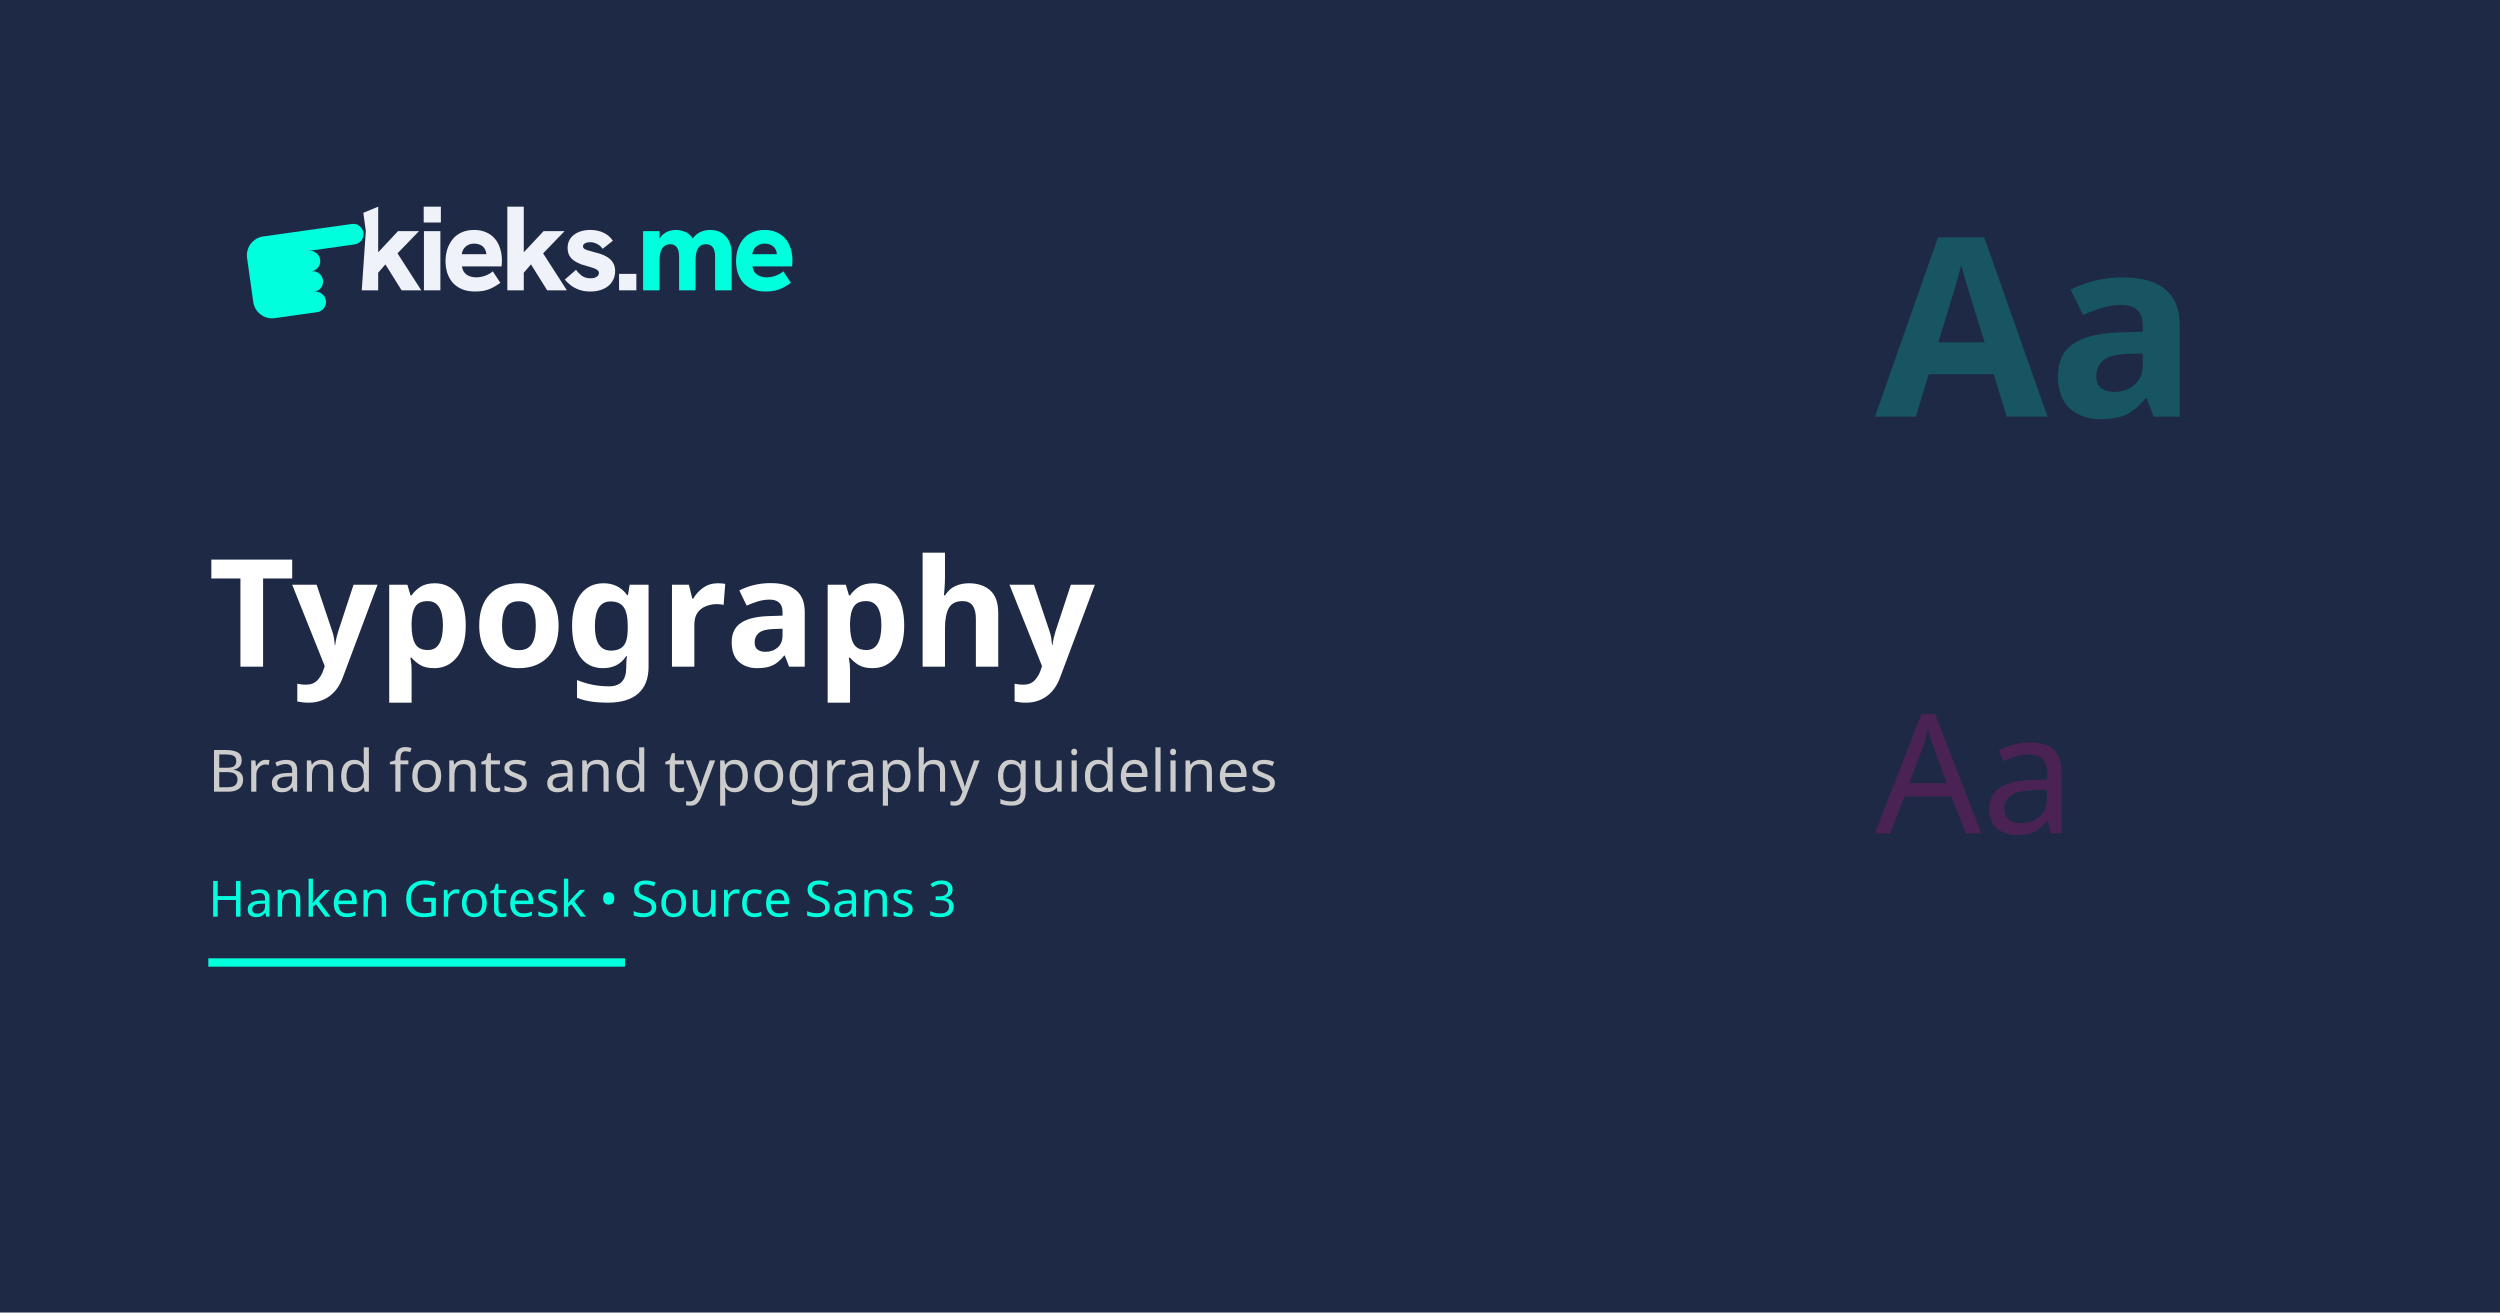
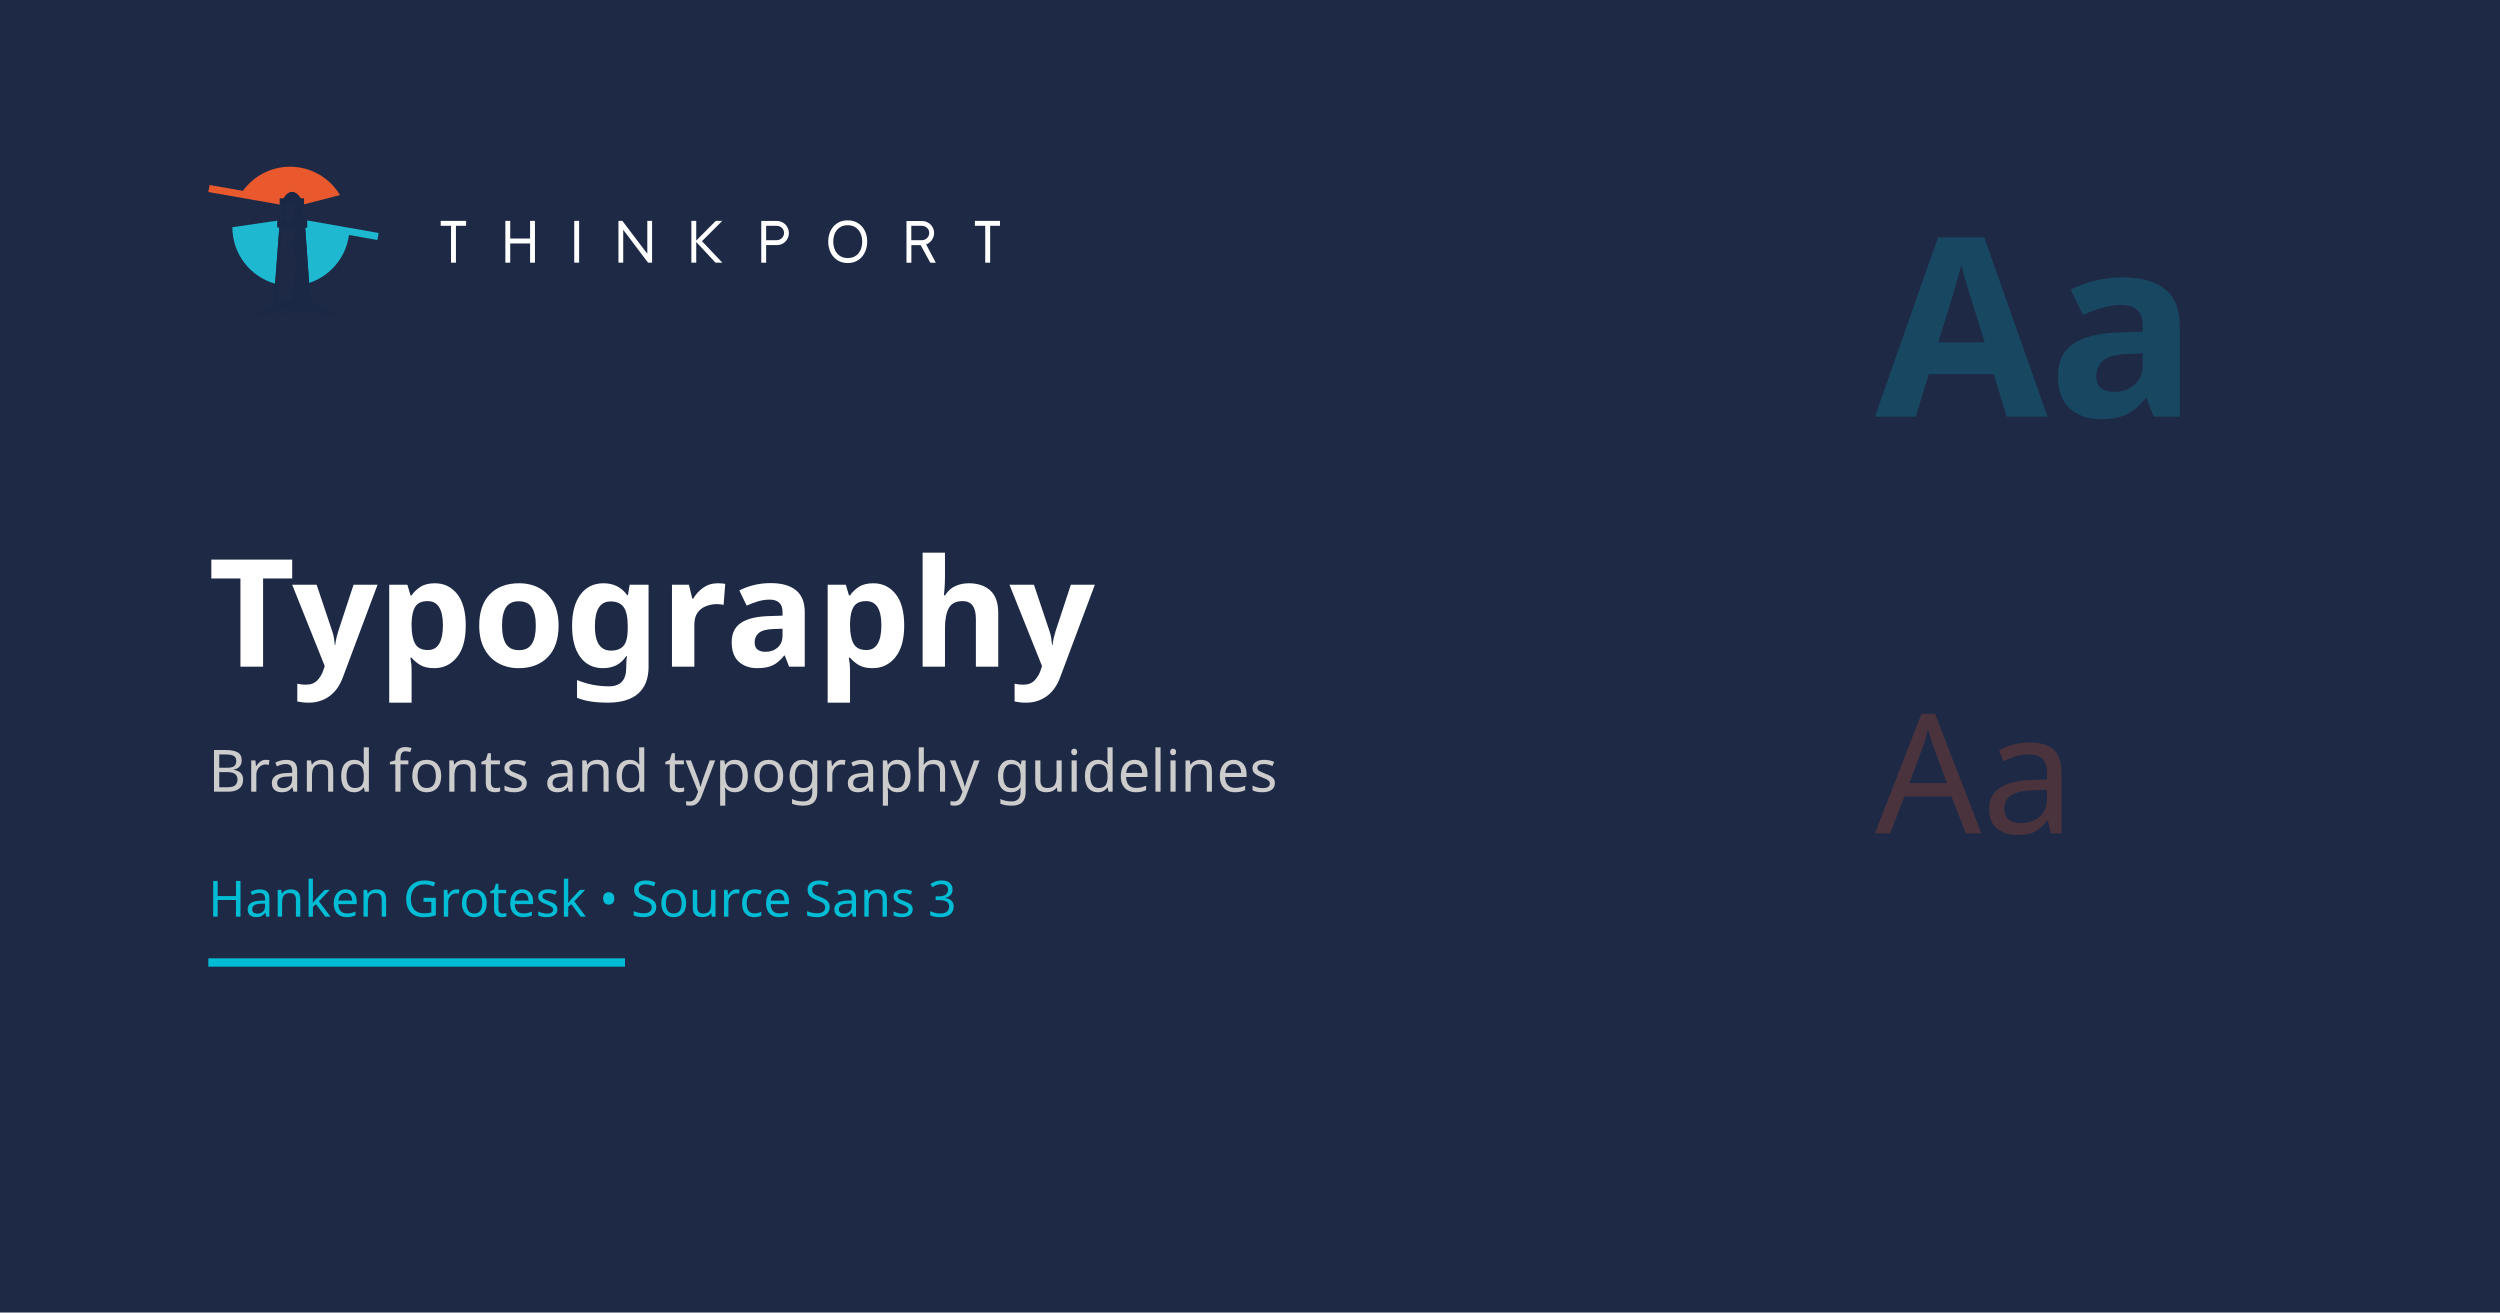
<svg xmlns="http://www.w3.org/2000/svg" width="1200" height="630" viewBox="0 0 1200 630" fill="none">
  <rect width="1200" height="630" fill="#1E2A45" />
-   <text x="900" y="200" font-family="'Hanken Grotesk', sans-serif" font-size="120" font-weight="700" fill="#00FFDC" opacity="0.2">Aa</text>
-   <text x="900" y="400" font-family="'Source Sans 3', sans-serif" font-size="80" font-weight="400" fill="#FF008F" opacity="0.2">Aa</text>
+   <text x="900" y="200" font-family="'Hanken Grotesk', sans-serif" font-size="120" font-weight="700" fill="#00BCD4" opacity="0.2">Aa</text>
+   <text x="900" y="400" font-family="'Source Sans 3', sans-serif" font-size="80" font-weight="400" fill="#FF5722" opacity="0.2">Aa</text>
  <g transform="translate(100, 80)">
-     <svg width="300" height="90" viewBox="0 0 500 150" fill="none">
-       <path d="M445.881 99.872C441.657 99.872 438.009 99.2 434.937 97.856C431.929 96.512 429.465 94.688 427.545 92.384C425.689 90.08 424.313 87.488 423.417 84.608C422.585 81.664 422.169 78.624 422.169 75.488C422.169 72.48 422.585 69.504 423.417 66.56C424.313 63.616 425.657 60.96 427.449 58.592C429.241 56.16 431.609 54.24 434.553 52.832C437.497 51.36 441.017 50.624 445.113 50.624C448.761 50.624 451.961 51.264 454.713 52.544C457.529 53.76 459.865 55.488 461.721 57.728C463.577 59.904 464.953 62.496 465.849 65.504C466.809 68.512 467.289 71.744 467.289 75.2C467.289 75.776 467.257 76.448 467.193 77.216C467.193 77.984 467.129 78.848 467.001 79.808H435.321C435.705 82.752 436.953 84.96 439.065 86.432C441.177 87.84 443.705 88.544 446.649 88.544C449.017 88.544 451.385 88.128 453.753 87.296C456.121 86.464 458.201 85.28 459.993 83.744L466.041 92.96C463.673 94.624 461.465 95.968 459.417 96.992C457.433 98.016 455.353 98.752 453.177 99.2C451.065 99.648 448.633 99.872 445.881 99.872ZM454.329 73.184C454.457 72.672 454.553 72.16 454.617 71.648C454.745 71.136 454.809 70.656 454.809 70.208C454.809 68.928 454.553 67.776 454.041 66.752C453.593 65.664 452.953 64.736 452.121 63.968C451.289 63.2 450.297 62.624 449.145 62.24C447.993 61.792 446.713 61.568 445.305 61.568C443.065 61.568 441.209 62.016 439.737 62.912C438.329 63.744 437.241 64.8 436.473 66.08C435.769 67.36 435.321 68.672 435.129 70.016H458.745L454.329 73.184Z" fill="#00FFDC" />
-       <path d="M347.802 98.912V51.584H360.954V63.968L358.074 66.656C358.522 63.392 359.29 60.704 360.378 58.592C361.53 56.48 362.874 54.848 364.41 53.696C365.946 52.544 367.546 51.744 369.21 51.296C370.874 50.848 372.506 50.624 374.106 50.624C376.41 50.624 378.682 51.072 380.922 51.968C383.226 52.8 385.242 54.336 386.97 56.576C388.698 58.816 389.914 61.984 390.618 66.08L382.65 69.344C383.61 64.48 385.082 60.704 387.066 58.016C389.05 55.264 391.258 53.344 393.69 52.256C396.186 51.168 398.682 50.624 401.178 50.624C405.274 50.624 408.602 51.52 411.162 53.312C413.722 55.04 415.61 57.312 416.826 60.128C418.042 62.88 418.65 65.76 418.65 68.768V98.912H405.402V71.936C405.402 69.696 405.114 67.84 404.538 66.368C403.962 64.896 403.13 63.808 402.042 63.104C400.954 62.4 399.61 62.048 398.01 62.048C396.154 62.048 394.618 62.528 393.402 63.488C392.186 64.448 391.258 65.92 390.618 67.904C390.042 69.888 389.754 72.416 389.754 75.488V98.912H376.602V71.84C376.602 68.576 375.994 66.144 374.778 64.544C373.562 62.88 371.834 62.048 369.594 62.048C367.674 62.048 366.074 62.56 364.794 63.584C363.514 64.544 362.554 66.016 361.914 68C361.274 69.92 360.954 72.416 360.954 75.488V98.912H347.802Z" fill="#00FFDC" />
-       <path d="M328.58 98.912V85.76H342.404V98.912H328.58Z" fill="#F0F2F9" />
-       <path d="M305.667 99.872C302.083 99.872 298.947 99.36 296.259 98.336C293.571 97.312 291.331 96.064 289.539 94.592C287.747 93.056 286.275 91.648 285.123 90.368L294.147 82.496C295.235 84.096 296.707 85.632 298.563 87.104C300.483 88.576 302.883 89.312 305.763 89.312C307.875 89.312 309.507 88.896 310.659 88.064C311.875 87.232 312.483 86.272 312.483 85.184C312.483 84.16 312.099 83.36 311.331 82.784C310.563 82.144 309.539 81.6 308.259 81.152C306.979 80.704 305.539 80.256 303.939 79.808C302.147 79.36 300.291 78.816 298.371 78.176C296.451 77.472 294.659 76.576 292.995 75.488C291.331 74.4 289.987 73.024 288.963 71.36C287.939 69.632 287.427 67.488 287.427 64.928C287.427 60.64 289.091 57.184 292.419 54.56C295.811 51.936 300.227 50.624 305.667 50.624C309.507 50.624 312.995 51.36 316.131 52.832C319.267 54.304 321.763 56.448 323.619 59.264L315.459 65.696C314.307 64.032 312.835 62.752 311.043 61.856C309.251 60.896 307.363 60.416 305.379 60.416C303.715 60.416 302.339 60.736 301.251 61.376C300.227 61.952 299.715 62.72 299.715 63.68C299.715 64.384 299.971 64.992 300.483 65.504C300.995 65.952 301.827 66.368 302.979 66.752C304.131 67.136 305.699 67.584 307.683 68.096C309.539 68.544 311.491 69.088 313.539 69.728C315.587 70.368 317.507 71.264 319.299 72.416C321.155 73.504 322.627 74.976 323.715 76.832C324.867 78.624 325.443 80.896 325.443 83.648C325.443 86.848 324.611 89.696 322.947 92.192C321.347 94.624 319.043 96.512 316.035 97.856C313.091 99.2 309.635 99.872 305.667 99.872Z" fill="#F0F2F9" />
-       <path d="M271.074 98.912L258.114 78.176L251.394 85.952V69.536L268.194 51.584H284.994L267.81 69.344L286.818 98.912H271.074ZM239.202 98.912V32H252.354V98.912H239.202Z" fill="#F0F2F9" />
-       <path d="M213.475 99.872C209.251 99.872 205.603 99.2 202.531 97.856C199.523 96.512 197.059 94.688 195.139 92.384C193.283 90.08 191.907 87.488 191.011 84.608C190.179 81.664 189.763 78.624 189.763 75.488C189.763 72.48 190.179 69.504 191.011 66.56C191.907 63.616 193.251 60.96 195.043 58.592C196.835 56.16 199.203 54.24 202.147 52.832C205.091 51.36 208.611 50.624 212.707 50.624C216.355 50.624 219.555 51.264 222.307 52.544C225.123 53.76 227.459 55.488 229.315 57.728C231.171 59.904 232.547 62.496 233.443 65.504C234.403 68.512 234.883 71.744 234.883 75.2C234.883 75.776 234.851 76.448 234.787 77.216C234.787 77.984 234.723 78.848 234.595 79.808H202.915C203.299 82.752 204.547 84.96 206.659 86.432C208.771 87.84 211.299 88.544 214.243 88.544C216.611 88.544 218.979 88.128 221.347 87.296C223.715 86.464 225.795 85.28 227.587 83.744L233.635 92.96C231.267 94.624 229.059 95.968 227.011 96.992C225.027 98.016 222.947 98.752 220.771 99.2C218.659 99.648 216.227 99.872 213.475 99.872ZM221.923 73.184C222.051 72.672 222.147 72.16 222.211 71.648C222.339 71.136 222.403 70.656 222.403 70.208C222.403 68.928 222.147 67.776 221.635 66.752C221.187 65.664 220.547 64.736 219.715 63.968C218.883 63.2 217.891 62.624 216.739 62.24C215.587 61.792 214.307 61.568 212.899 61.568C210.659 61.568 208.803 62.016 207.331 62.912C205.923 63.744 204.835 64.8 204.067 66.08C203.363 67.36 202.915 68.672 202.723 70.016H226.339L221.923 73.184Z" fill="#F0F2F9" />
-       <path d="M172.488 98.912V51.584H185.64V98.912H172.488ZM172.296 44.672V32H186.024V44.672H172.296Z" fill="#F0F2F9" />
-       <path d="M154.599 98.912L141.639 78.176L134.919 85.952V69.536L151.719 51.584H168.519L151.335 69.344L170.343 98.912H154.599ZM122.727 98.912L126 51.584L124 36.912L135.879 32V98.912H122.727Z" fill="#F0F2F9" />
-       <path d="M43.943 55.818C35.62 56.989 29.822 64.691 30.991 73.02L35.933 108.213C37.103 116.543 44.797 122.347 53.12 121.176L87.024 116.406C91.532 115.772 94.673 111.601 94.04 107.089C93.406 102.577 89.238 99.433 84.73 100.067C89.238 99.433 92.379 95.261 91.745 90.749C91.112 86.237 86.944 83.094 82.436 83.728C86.944 83.094 90.085 78.922 89.451 74.41C88.817 69.898 84.65 66.754 80.142 67.388L117.081 62.192C121.589 61.558 124.73 57.386 124.096 52.874C123.463 48.362 119.295 45.218 114.787 45.853L64.244 52.962C63.944 53.005 63.651 53.062 63.364 53.135C62.961 53.159 62.557 53.2 62.151 53.257L43.943 55.818Z" fill="#00FFDC" />
+     <svg width="380" height="72" viewBox="0 0 1479 280" fill="none">
+       <path fill="#FFFFFF" d="M820.1 162.6l-46.4-61.2-.2-.2h-7.3v78h8.9v-61.4l46.2 61.2.1.2h7.6v-78h-8.9zM683.6 101.2h9.1v78h-9.1zM601.1 134.1H564v-32.9h-9.1v78h9.1v-35.9h37.1v35.9h9.1v-78h-9.1zM434.1 110.4h19.3v68.8h9.2v-68.8h18.9v-9.2h-47.4zM960.1 101.2H948l-36.5 36.7v-36.7h-9.1v78h9.1v-38.6l35.9 38.5.1.1h12.8l-38.1-40.1zM1346.6 142.1c1.9-1.4 3.6-3 4.9-4.9 1.3-1.9 2.4-4 3.2-6.2.8-2.3 1.2-4.7 1.2-7.1 0-3.1-.6-6.1-1.8-8.8-1.2-2.7-2.8-5.1-4.8-7.1s-4.4-3.6-7.1-4.8c-2.7-1.2-5.7-1.8-8.7-1.8h-29.2v78h9.1v-32.9h17.4l18 32.9h10.3l-18-34.1c1.9-.9 3.8-1.9 5.5-3.2zm.2-18.3c0 1.8-.4 3.6-1.1 5.2-.7 1.6-1.7 3-2.9 4.2-1.2 1.2-2.6 2.2-4.2 2.9-1.6.7-3.4 1.1-5.2 1.1h-20.1v-26.8h20.1c1.8 0 3.6.4 5.2 1.1 1.6.7 3.1 1.7 4.3 2.9 1.2 1.2 2.2 2.6 2.9 4.2.6 1.7 1 3.4 1 5.2zM1432.1 101.2v9.2h19.3v68.8h9.2v-68.8h18.9v-9.2zM1221.7 112.3c-3-3.6-6.9-6.6-11.4-8.8-4.6-2.2-9.9-3.3-15.9-3.3s-11.3 1.1-15.8 3.3c-4.5 2.2-8.3 5.1-11.3 8.8-3 3.6-5.3 7.9-6.9 12.6-1.5 4.7-2.3 9.7-2.3 14.9 0 5.2.8 10.2 2.3 15 1.5 4.8 3.8 9.1 6.9 12.8 3 3.7 6.8 6.7 11.3 8.9 4.5 2.2 9.8 3.4 15.8 3.4s11.3-1.1 15.9-3.4c4.6-2.2 8.4-5.2 11.4-8.9s5.3-8 6.9-12.8c1.5-4.8 2.3-9.8 2.3-15 0-5.2-.8-10.2-2.3-14.9-1.6-4.7-3.9-9-6.9-12.6zm-.1 27.6c0 4.2-.6 8.2-1.7 11.9-1.1 3.7-2.9 7-5.1 9.8-2.3 2.8-5.1 5-8.5 6.6s-7.4 2.4-11.9 2.4c-4.4 0-8.4-.8-11.7-2.5-3.3-1.6-6.2-3.9-8.4-6.7-2.3-2.8-4-6.1-5.1-9.8-1.2-3.7-1.7-7.7-1.7-11.8s.6-8.1 1.7-11.8c1.1-3.7 2.9-7 5.1-9.7 2.3-2.8 5.1-5 8.4-6.6 3.3-1.6 7.3-2.4 11.7-2.4 4.5 0 8.5.8 11.9 2.5 3.4 1.6 6.2 3.9 8.5 6.6 2.3 2.8 4 6 5.1 9.7 1.1 3.7 1.7 7.7 1.7 11.8zM1078.1 107.9c-2-2-4.4-3.6-7.1-4.8-2.7-1.2-5.7-1.8-8.7-1.8H1033v78h9.1v-32.9h20.1c3.1 0 6-.6 8.7-1.7s5.1-2.8 7.1-4.8 3.6-4.4 4.8-7.1c1.2-2.7 1.8-5.7 1.8-8.8s-.6-6.1-1.8-8.8c-1.1-2.9-2.7-5.3-4.7-7.3zm-2.5 15.9c0 1.8-.4 3.6-1.1 5.2-.7 1.6-1.7 3-2.9 4.2-1.2 1.2-2.6 2.2-4.2 2.9-1.6.7-3.4 1.1-5.2 1.1h-20.1v-26.8h20.1c1.8 0 3.6.4 5.2 1.1 1.6.7 3.1 1.7 4.3 2.9 1.2 1.2 2.2 2.6 2.9 4.2.6 1.7 1 3.4 1 5.2z" />
+       <path fill="none" d="M158.9 71h-14.1l-2 29.6h16.1zM157.8 224.2c1.4-22.2 5.5-29.7 5.5-43.2 0-13.5-6.4-19.8-6.4-30.6 0-7.9 2.8-12.6 3.7-22.6.3-2.7-.3-7.4-1.7-13.9h-20.5l-9.9 139.8c7.2-2.8 16.7-5.5 28.6-7.1-.1-6.2.2-13.7.7-22.4z" />
+       <path fill="#1eb8d1" d="M130.9 220.1v-.4.4z" />
+       <path fill="#ea592d" d="M133.6 59.4h6.9c17.1-27.7 32.2 0 32.2 0h6.1v10.8L246 53c-19-31.8-53.7-53-93.3-53-36.2 0-68.3 17.8-88.1 45.1l-62.2-11L0 47.2l133.6 23.5V59.4z" />
+       <path fill="#1eb8d1" d="M184.6 100.3v13.4H181l7.4 103.4c39.3-12.9 68.8-47.5 74.3-89.6l53.2 9.4 2.3-13.1-133.6-23.5zM124.7 218.5l7.9-105.3H129v-12.5L44.9 113c0 50.2 33.7 92.6 79.8 105.5z" />
+       <path fill="#1a2846" d="M223.9 263.4c-.2-.9-3.4-1.9-5.2-1.9-8 .2-14.3-2-19.2-7.2-2.2-2.4-4.7-4.7-8.9-4.2l-9.7-136.4h3.6v-13.4h-8l-1.9-30.1h4.1V59.4h-6.1s-15.1-27.7-32.2 0h-6.9v11.3h4.8l-2.5 30H129v12.5h3.7l-10.8 143.6c-1.1.5-2.1 1-3 1.5-2.4 1.1-7.3 4.1-12.7 7.3-4.2 2.4-8.3 5.1-12.5 7.8-2.4 1.5-4.5 2.8-5.7 3.6l.3.9c24.5-.3 44.5-9.7 66.2-14.6-7.8 4.3-15.6 8.6-24.6 13.7 2.3-.3 3-.2 3.6-.4 16-4 32.5-6.7 49.1-6.1 10.1.3 19.9 2.7 29.7 4.9 9.9 2.2 19.8 3.3 29.9 4.5.3-.6.5-1.2.8-1.7-10.9-1.6-17.4-6.3-19.1-14.8zM144.8 71h14.1v29.5h-16.1l2-29.5zm13 153.2c-.6 8.7-.8 16.1-.7 22.5-11.9 1.6-21.4 4.3-28.6 7.1l9.9-139.8h20.5c1.4 6.5 1.9 11.2 1.7 13.9-.9 10-3.7 14.7-3.7 22.6 0 10.8 6.4 17.1 6.4 30.6s-4 20.9-5.5 43.1z" />
    </svg>
  </g>
  <text x="100" y="320" font-family="'Hanken Grotesk', sans-serif" font-size="72" font-weight="700" fill="#FFFFFF">
    Typography
  </text>
  <text x="100" y="380" font-family="'Source Sans 3', sans-serif" font-size="28" font-weight="400" fill="#CCCCCC">
    Brand fonts and typography guidelines
  </text>
-   <text x="100" y="440" font-family="'Source Sans 3', sans-serif" font-size="24" font-weight="400" fill="#00FFDC">
+   <text x="100" y="440" font-family="'Source Sans 3', sans-serif" font-size="24" font-weight="400" fill="#00BCD4">
    Hanken Grotesk • Source Sans 3
  </text>
-   <rect x="100" y="460" width="200" height="4" fill="#00FFDC" />
+   <rect x="100" y="460" width="200" height="4" fill="#00BCD4" />
</svg>
